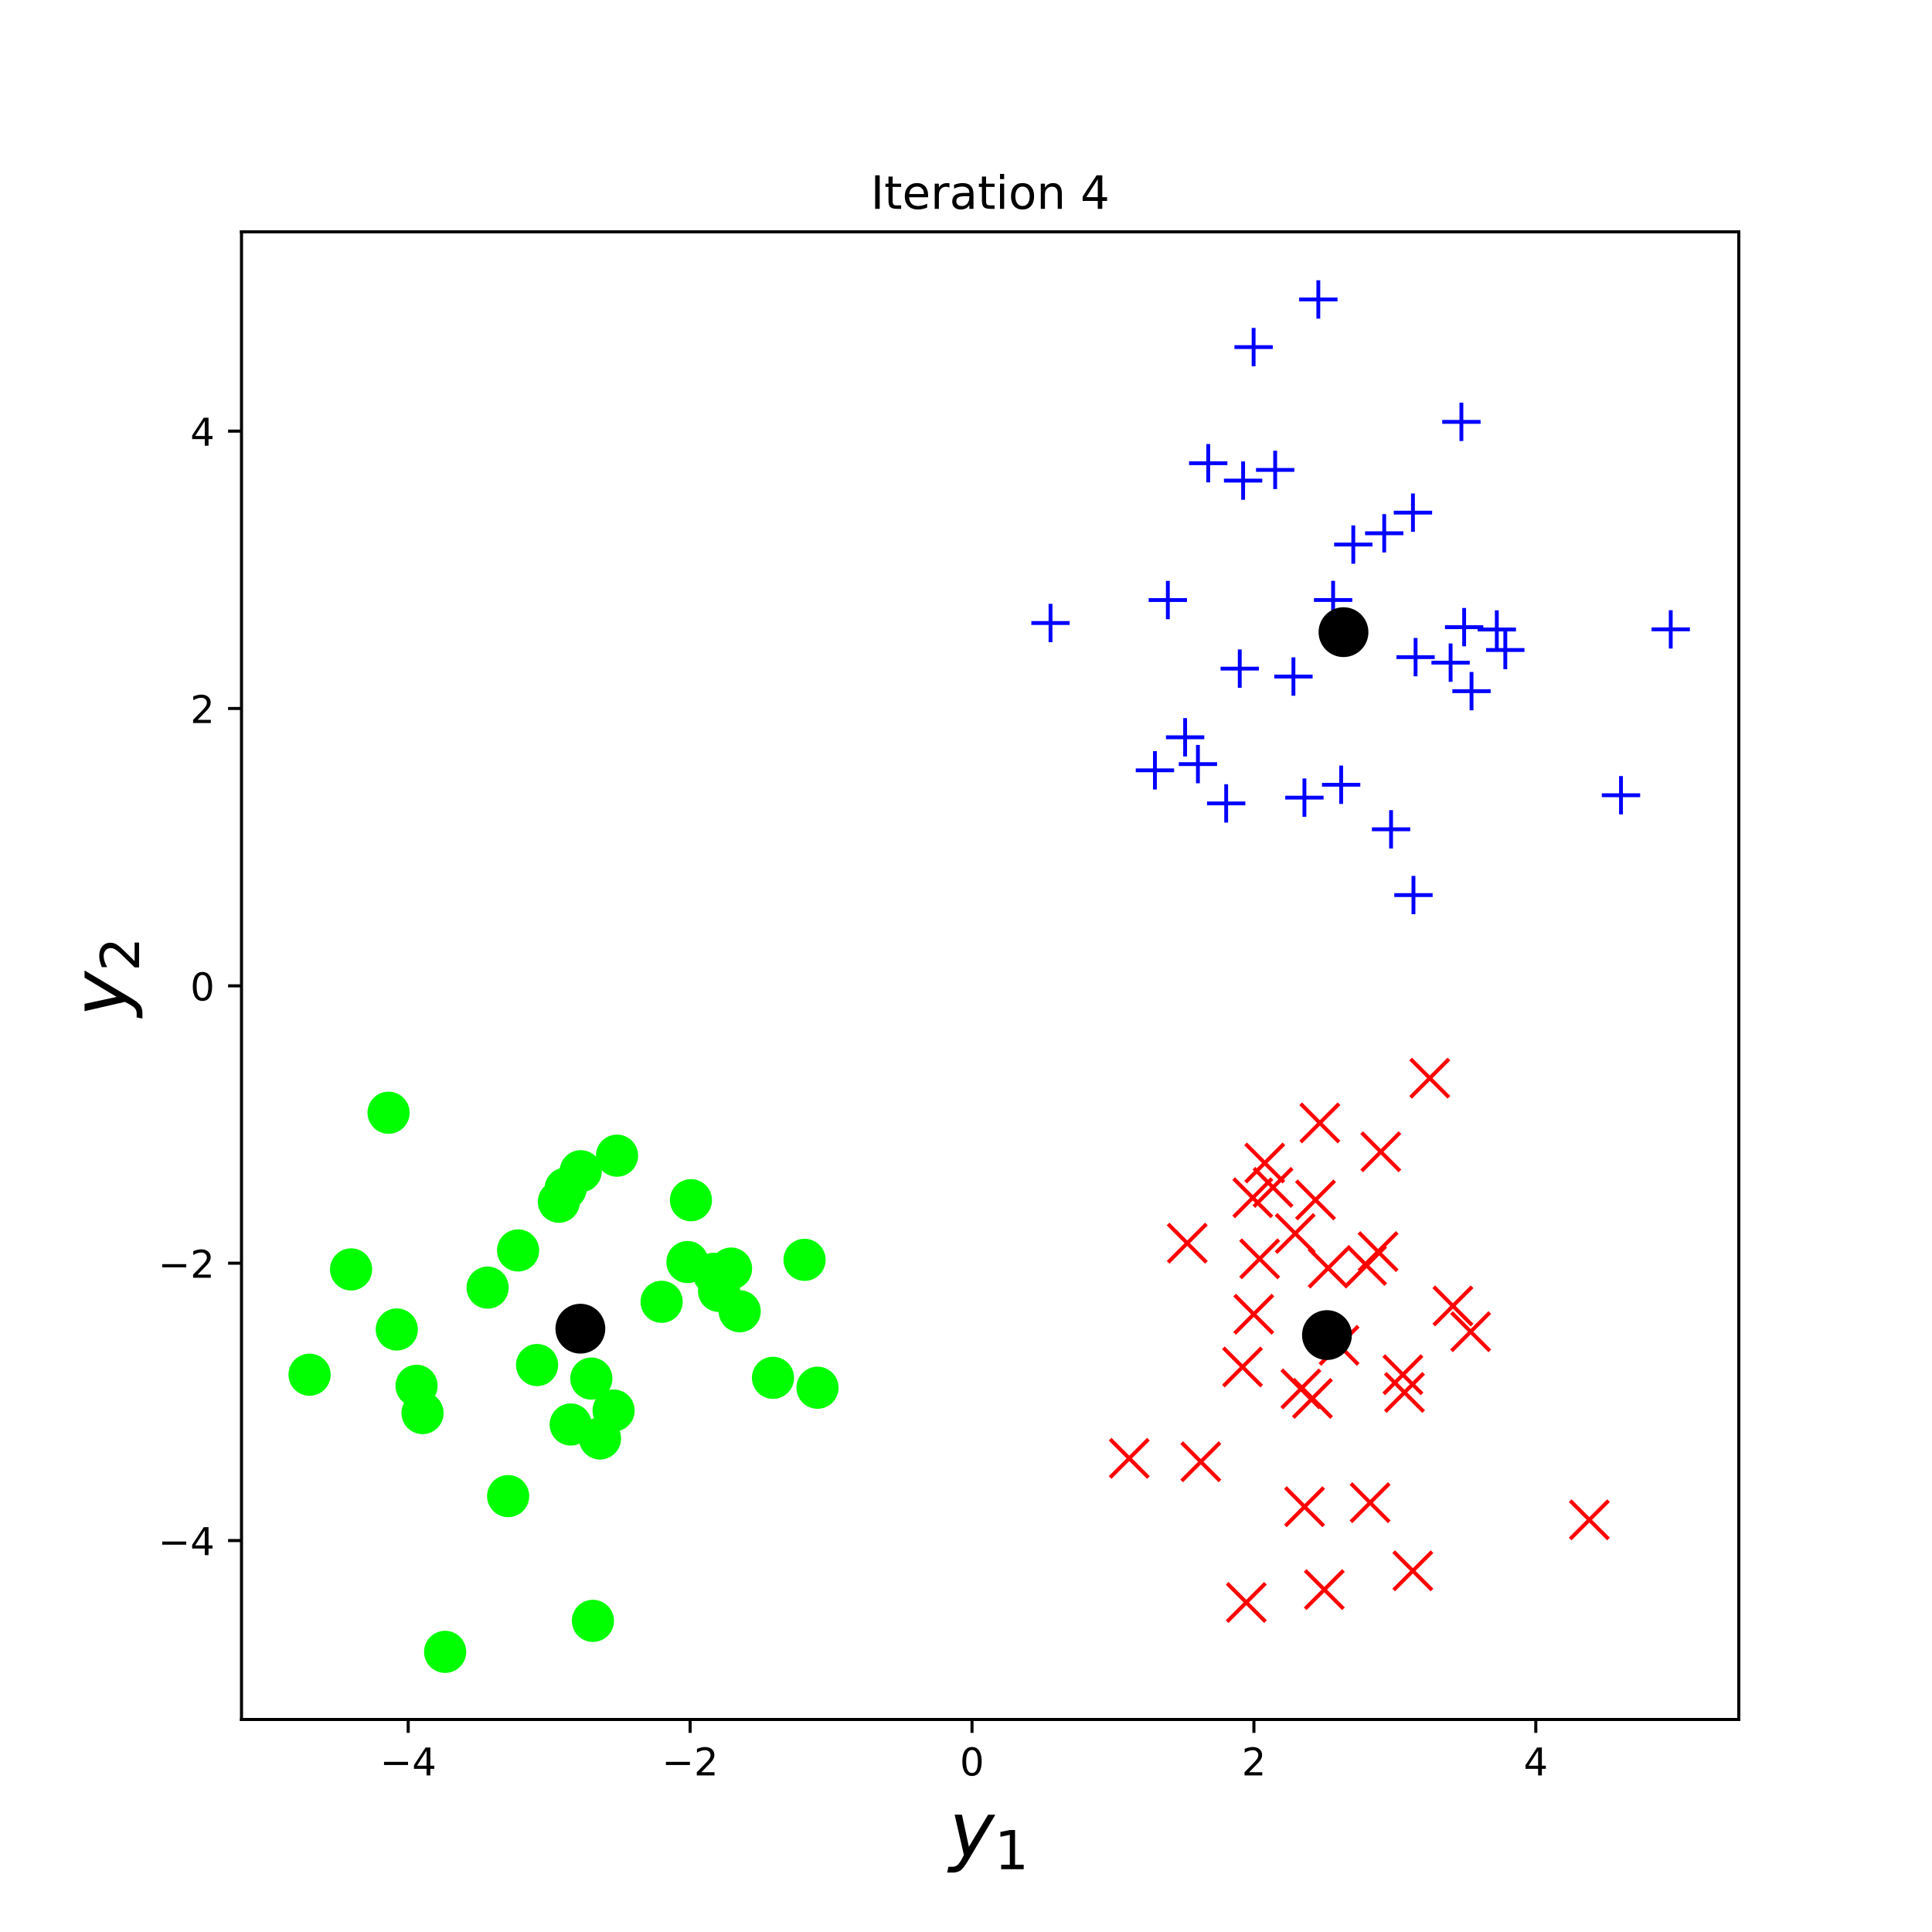
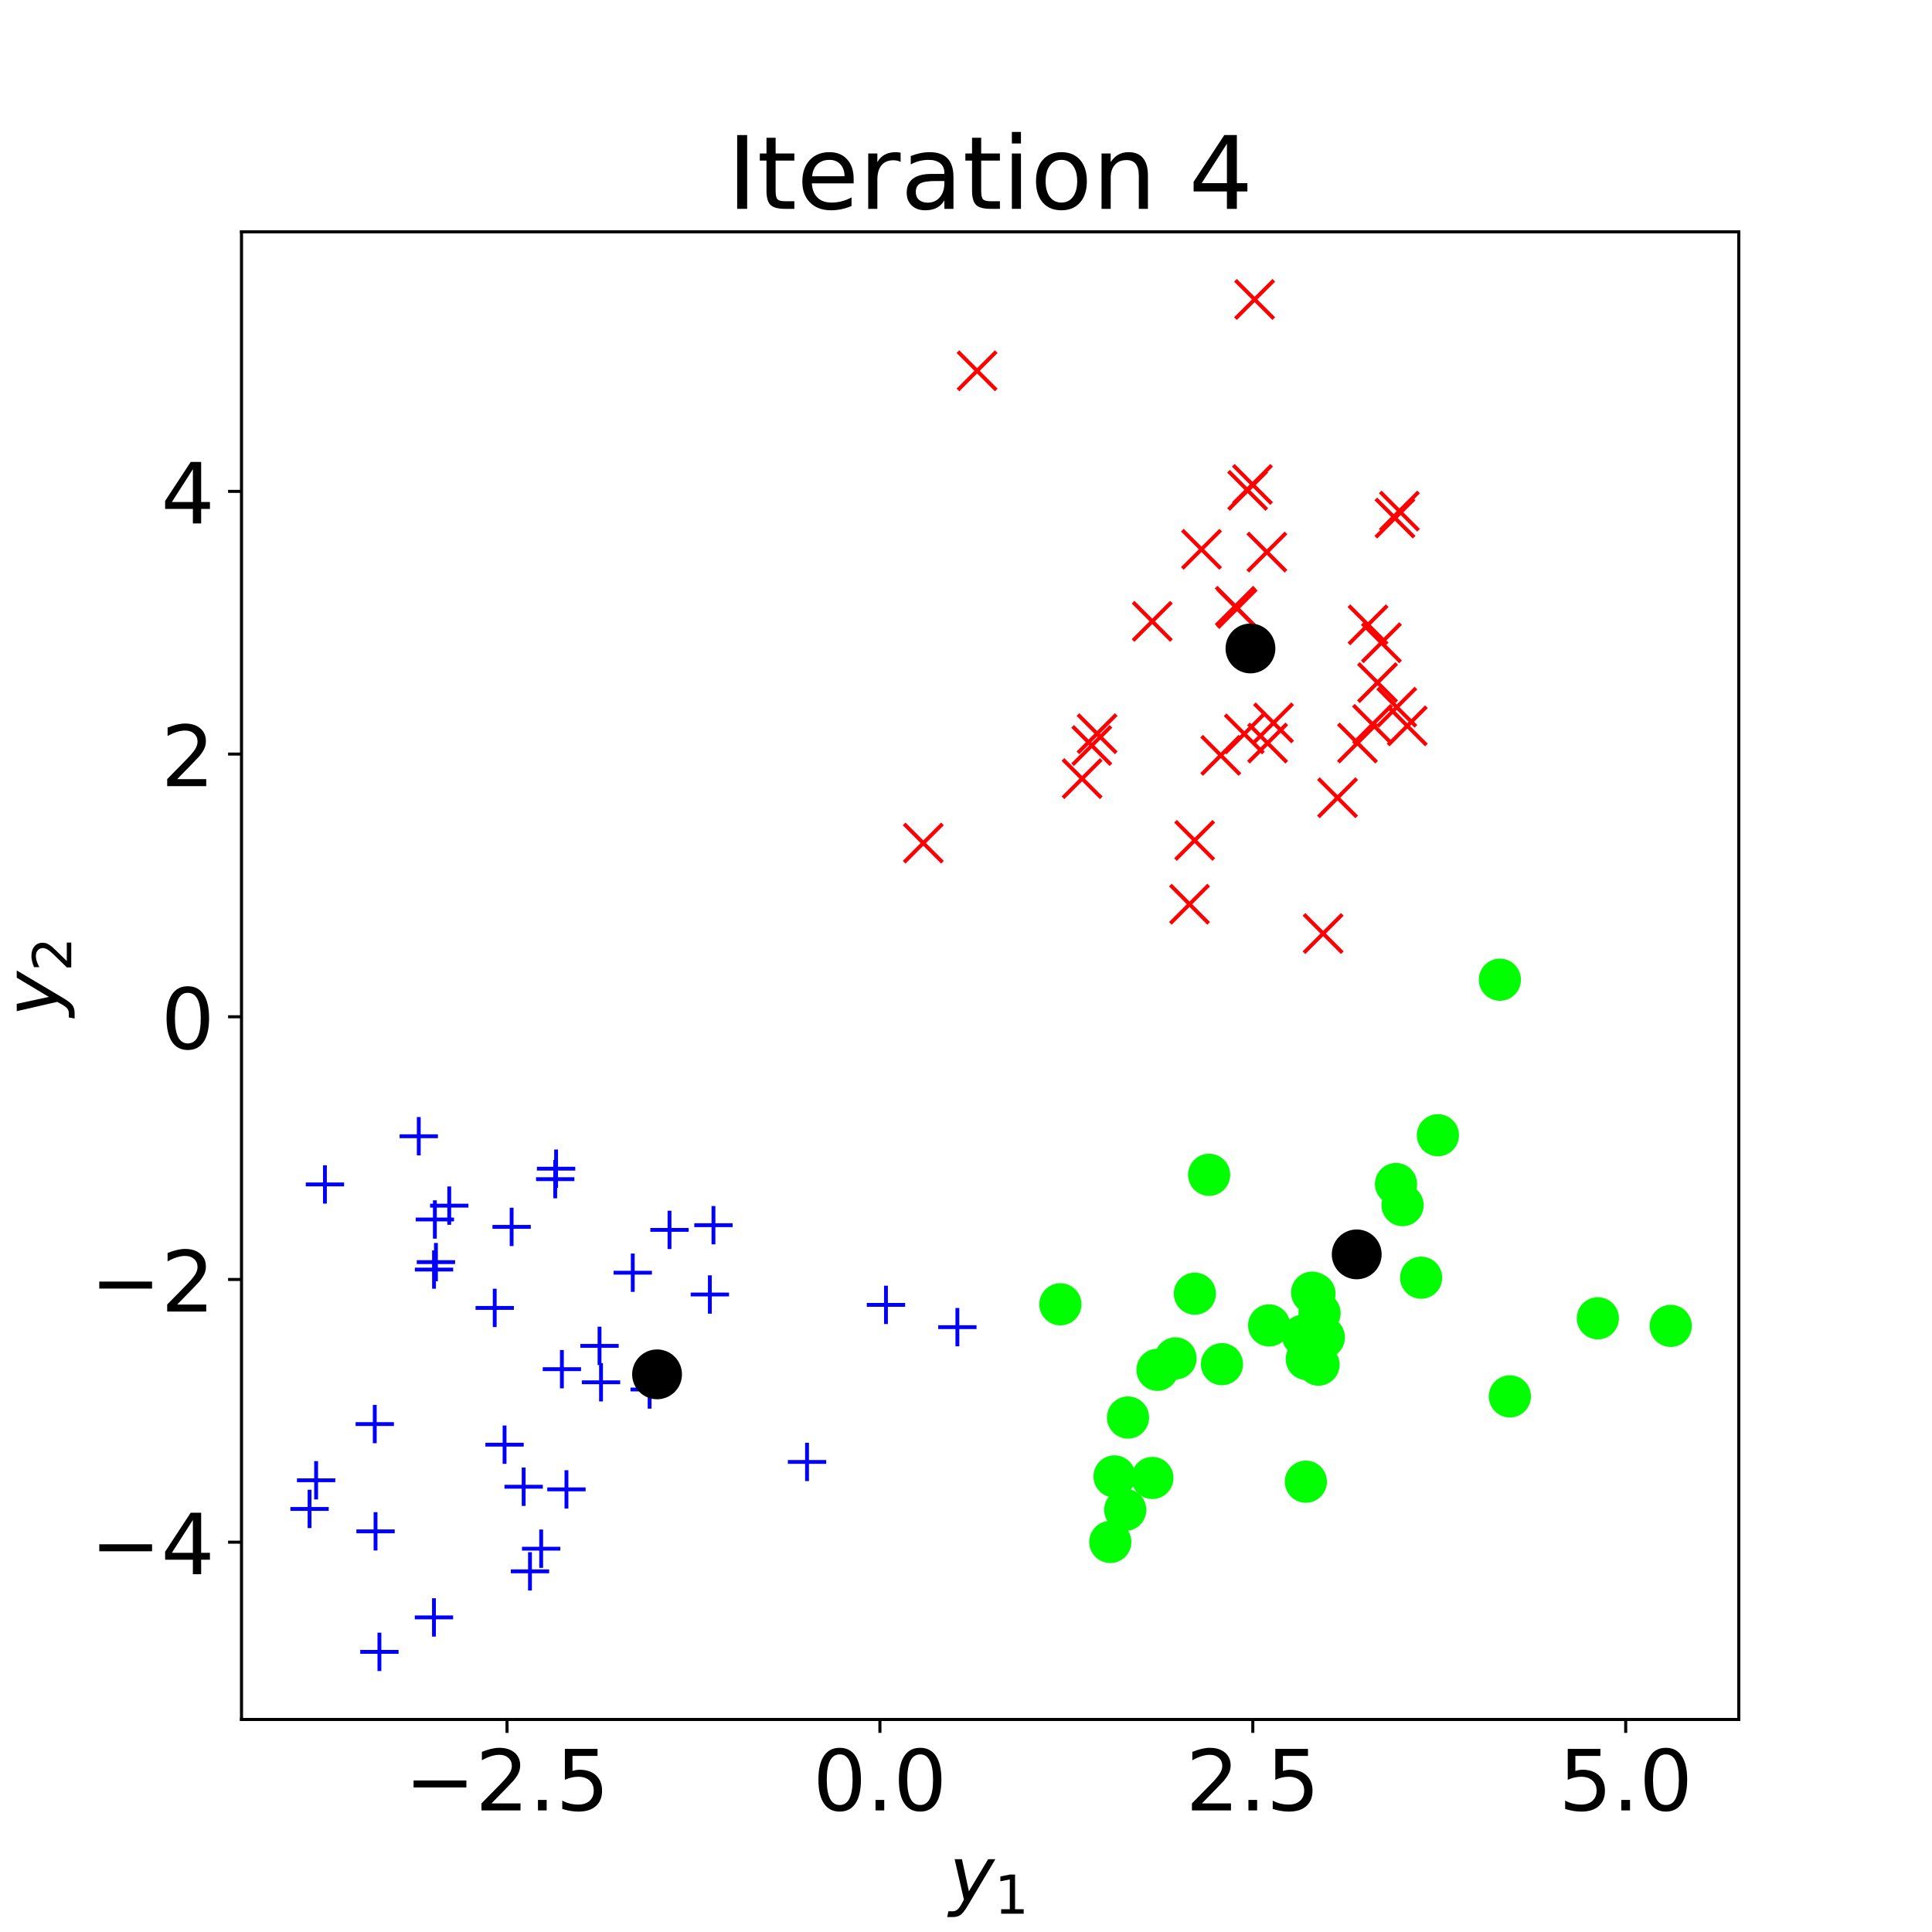
<svg xmlns="http://www.w3.org/2000/svg" xmlns:xlink="http://www.w3.org/1999/xlink" width="504pt" height="504pt" viewBox="0 0 504 504" version="1.1">
  <defs>
    <style type="text/css">*{stroke-linejoin: round; stroke-linecap: butt}</style>
  </defs>
  <g id="figure_1">
    <g id="patch_1">
      <path d="M 0 504  L 504 504  L 504 0  L 0 0  L 0 504  z " style="fill: none" />
    </g>
    <g id="axes_1">
      <g id="patch_2">
        <path d="M 63 448.56  L 453.6 448.56  L 453.6 60.48  L 63 60.48  L 63 448.56  z " style="fill: none" />
      </g>
      <g id="matplotlib.axis_1">
        <g id="xtick_1">
          <g id="line2d_1">
            <defs>
-               <path id="m04fd9adc0d" d="M 0 0  L 0 3.5  " style="stroke: #000000; stroke-width: 0.8" />
+               <path id="m9f26ea71ec" d="M 0 0  L 0 3.5  " style="stroke: #000000; stroke-width: 0.8" />
            </defs>
            <g>
-               <use xlink:href="#m04fd9adc0d" x="106.492" y="448.56" style="stroke: #000000; stroke-width: 0.8" />
+               <use xlink:href="#m9f26ea71ec" x="132.27" y="448.56" style="stroke: #000000; stroke-width: 0.8" />
            </g>
          </g>
          <g id="text_1">
-             <g transform="translate(99.12061 463.1584) scale(0.1 -0.1)">
+             <g transform="translate(105.5589 472.2766) scale(0.22 -0.22)">
              <defs>
                <path id="DejaVuSans-2212" d="M 678 2272  L 4684 2272  L 4684 1741  L 678 1741  L 678 2272  z " transform="scale(0.015625)" />
-                 <path id="DejaVuSans-34" d="M 2419 4116  L 825 1625  L 2419 1625  L 2419 4116  z M 2253 4666  L 3047 4666  L 3047 1625  L 3713 1625  L 3713 1100  L 3047 1100  L 3047 0  L 2419 0  L 2419 1100  L 313 1100  L 313 1709  L 2253 4666  z " transform="scale(0.015625)" />
-               </defs>
-               <use xlink:href="#DejaVuSans-2212" />
-               <use xlink:href="#DejaVuSans-34" x="83.789" />
-             </g>
-           </g>
-         </g>
-         <g id="xtick_2">
-           <g id="line2d_2">
-             <g>
-               <use xlink:href="#m04fd9adc0d" x="180.03" y="448.56" style="stroke: #000000; stroke-width: 0.8" />
-             </g>
-           </g>
-           <g id="text_2">
-             <g transform="translate(172.6587 463.1584) scale(0.1 -0.1)">
-               <defs>
                <path id="DejaVuSans-32" d="M 1228 531  L 3431 531  L 3431 0  L 469 0  L 469 531  Q 828 903 1448 1529  Q 2069 2156 2228 2338  Q 2531 2678 2651 2914  Q 2772 3150 2772 3378  Q 2772 3750 2511 3984  Q 2250 4219 1831 4219  Q 1534 4219 1204 4116  Q 875 4013 500 3803  L 500 4441  Q 881 4594 1212 4672  Q 1544 4750 1819 4750  Q 2544 4750 2975 4387  Q 3406 4025 3406 3419  Q 3406 3131 3298 2873  Q 3191 2616 2906 2266  Q 2828 2175 2409 1742  Q 1991 1309 1228 531  z " transform="scale(0.015625)" />
+                 <path id="DejaVuSans-2e" d="M 684 794  L 1344 794  L 1344 0  L 684 0  L 684 794  z " transform="scale(0.015625)" />
+                 <path id="DejaVuSans-35" d="M 691 4666  L 3169 4666  L 3169 4134  L 1269 4134  L 1269 2991  Q 1406 3038 1543 3061  Q 1681 3084 1819 3084  Q 2600 3084 3056 2656  Q 3513 2228 3513 1497  Q 3513 744 3044 326  Q 2575 -91 1722 -91  Q 1428 -91 1123 -41  Q 819 9 494 109  L 494 744  Q 775 591 1075 516  Q 1375 441 1709 441  Q 2250 441 2565 725  Q 2881 1009 2881 1497  Q 2881 1984 2565 2268  Q 2250 2553 1709 2553  Q 1456 2553 1204 2497  Q 953 2441 691 2322  L 691 4666  z " transform="scale(0.015625)" />
              </defs>
              <use xlink:href="#DejaVuSans-2212" />
              <use xlink:href="#DejaVuSans-32" x="83.789" />
-             </g>
-           </g>
-         </g>
-         <g id="xtick_3">
-           <g id="line2d_3">
-             <g>
-               <use xlink:href="#m04fd9adc0d" x="253.568" y="448.56" style="stroke: #000000; stroke-width: 0.8" />
-             </g>
-           </g>
-           <g id="text_3">
-             <g transform="translate(250.3866 463.1584) scale(0.1 -0.1)">
+               <use xlink:href="#DejaVuSans-2e" x="147.412" />
+               <use xlink:href="#DejaVuSans-35" x="179.199" />
+             </g>
+           </g>
+         </g>
+         <g id="xtick_2">
+           <g id="line2d_2">
+             <g>
+               <use xlink:href="#m9f26ea71ec" x="229.545" y="448.56" style="stroke: #000000; stroke-width: 0.8" />
+             </g>
+           </g>
+           <g id="text_2">
+             <g transform="translate(212.052 472.2766) scale(0.22 -0.22)">
              <defs>
                <path id="DejaVuSans-30" d="M 2034 4250  Q 1547 4250 1301 3770  Q 1056 3291 1056 2328  Q 1056 1369 1301 889  Q 1547 409 2034 409  Q 2525 409 2770 889  Q 3016 1369 3016 2328  Q 3016 3291 2770 3770  Q 2525 4250 2034 4250  z M 2034 4750  Q 2819 4750 3233 4129  Q 3647 3509 3647 2328  Q 3647 1150 3233 529  Q 2819 -91 2034 -91  Q 1250 -91 836 529  Q 422 1150 422 2328  Q 422 3509 836 4129  Q 1250 4750 2034 4750  z " transform="scale(0.015625)" />
              </defs>
              <use xlink:href="#DejaVuSans-30" />
+               <use xlink:href="#DejaVuSans-2e" x="63.623" />
+               <use xlink:href="#DejaVuSans-30" x="95.41" />
+             </g>
+           </g>
+         </g>
+         <g id="xtick_3">
+           <g id="line2d_3">
+             <g>
+               <use xlink:href="#m9f26ea71ec" x="326.821" y="448.56" style="stroke: #000000; stroke-width: 0.8" />
+             </g>
+           </g>
+           <g id="text_3">
+             <g transform="translate(309.3275 472.2766) scale(0.22 -0.22)">
+               <use xlink:href="#DejaVuSans-32" />
+               <use xlink:href="#DejaVuSans-2e" x="63.623" />
+               <use xlink:href="#DejaVuSans-35" x="95.41" />
            </g>
          </g>
        </g>
        <g id="xtick_4">
          <g id="line2d_4">
            <g>
-               <use xlink:href="#m04fd9adc0d" x="327.106" y="448.56" style="stroke: #000000; stroke-width: 0.8" />
+               <use xlink:href="#m9f26ea71ec" x="424.096" y="448.56" style="stroke: #000000; stroke-width: 0.8" />
            </g>
          </g>
          <g id="text_4">
-             <g transform="translate(323.9247 463.1584) scale(0.1 -0.1)">
-               <use xlink:href="#DejaVuSans-32" />
-             </g>
-           </g>
-         </g>
-         <g id="xtick_5">
-           <g id="line2d_5">
-             <g>
-               <use xlink:href="#m04fd9adc0d" x="400.644" y="448.56" style="stroke: #000000; stroke-width: 0.8" />
-             </g>
-           </g>
-           <g id="text_5">
-             <g transform="translate(397.4627 463.1584) scale(0.1 -0.1)">
-               <use xlink:href="#DejaVuSans-34" />
-             </g>
-           </g>
-         </g>
-         <g id="text_6">
-           <g transform="translate(247.6 484.3944) scale(0.2 -0.2)">
+             <g transform="translate(406.603 472.2766) scale(0.22 -0.22)">
+               <use xlink:href="#DejaVuSans-35" />
+               <use xlink:href="#DejaVuSans-2e" x="63.623" />
+               <use xlink:href="#DejaVuSans-30" x="95.41" />
+             </g>
+           </g>
+         </g>
+         <g id="text_5">
+           <g transform="translate(247.6 496.0081) scale(0.2 -0.2)">
            <defs>
              <path id="DejaVuSans-Oblique-79" d="M 1588 -325  Q 1188 -997 936 -1164  Q 684 -1331 294 -1331  L -159 -1331  L -63 -850  L 269 -850  Q 509 -850 678 -719  Q 847 -588 1056 -206  L 1234 128  L 459 3500  L 1069 3500  L 1650 819  L 3256 3500  L 3859 3500  L 1588 -325  z " transform="scale(0.015625)" />
              <path id="DejaVuSans-31" d="M 794 531  L 1825 531  L 1825 4091  L 703 3866  L 703 4441  L 1819 4666  L 2450 4666  L 2450 531  L 3481 531  L 3481 0  L 794 0  L 794 531  z " transform="scale(0.015625)" />
            </defs>
            <use xlink:href="#DejaVuSans-Oblique-79" transform="translate(0 0.3125)" />
            <use xlink:href="#DejaVuSans-31" transform="translate(59.17969 -16.09375) scale(0.7)" />
          </g>
        </g>
      </g>
      <g id="matplotlib.axis_2">
        <g id="ytick_1">
-           <g id="line2d_6">
+           <g id="line2d_5">
            <defs>
-               <path id="m2113b53665" d="M 0 0  L -3.5 0  " style="stroke: #000000; stroke-width: 0.8" />
+               <path id="m7f54063a61" d="M 0 0  L -3.5 0  " style="stroke: #000000; stroke-width: 0.8" />
            </defs>
            <g>
-               <use xlink:href="#m2113b53665" x="63" y="401.885" style="stroke: #000000; stroke-width: 0.8" />
-             </g>
-           </g>
-           <g id="text_7">
-             <g transform="translate(41.25781 405.6845) scale(0.1 -0.1)">
+               <use xlink:href="#m7f54063a61" x="63" y="402.308" style="stroke: #000000; stroke-width: 0.8" />
+             </g>
+           </g>
+           <g id="text_6">
+             <g transform="translate(23.56719 410.6658) scale(0.22 -0.22)">
+               <defs>
+                 <path id="DejaVuSans-34" d="M 2419 4116  L 825 1625  L 2419 1625  L 2419 4116  z M 2253 4666  L 3047 4666  L 3047 1625  L 3713 1625  L 3713 1100  L 3047 1100  L 3047 0  L 2419 0  L 2419 1100  L 313 1100  L 313 1709  L 2253 4666  z " transform="scale(0.015625)" />
+               </defs>
              <use xlink:href="#DejaVuSans-2212" />
              <use xlink:href="#DejaVuSans-34" x="83.789" />
            </g>
          </g>
        </g>
        <g id="ytick_2">
-           <g id="line2d_7">
-             <g>
-               <use xlink:href="#m2113b53665" x="63" y="329.53" style="stroke: #000000; stroke-width: 0.8" />
-             </g>
-           </g>
-           <g id="text_8">
-             <g transform="translate(41.25781 333.3295) scale(0.1 -0.1)">
+           <g id="line2d_6">
+             <g>
+               <use xlink:href="#m7f54063a61" x="63" y="333.777" style="stroke: #000000; stroke-width: 0.8" />
+             </g>
+           </g>
+           <g id="text_7">
+             <g transform="translate(23.56719 342.1357) scale(0.22 -0.22)">
              <use xlink:href="#DejaVuSans-2212" />
              <use xlink:href="#DejaVuSans-32" x="83.789" />
            </g>
          </g>
        </g>
        <g id="ytick_3">
+           <g id="line2d_7">
+             <g>
+               <use xlink:href="#m7f54063a61" x="63" y="265.247" style="stroke: #000000; stroke-width: 0.8" />
+             </g>
+           </g>
+           <g id="text_8">
+             <g transform="translate(42.0025 273.6055) scale(0.22 -0.22)">
+               <use xlink:href="#DejaVuSans-30" />
+             </g>
+           </g>
+         </g>
+         <g id="ytick_4">
          <g id="line2d_8">
            <g>
-               <use xlink:href="#m2113b53665" x="63" y="257.175" style="stroke: #000000; stroke-width: 0.8" />
+               <use xlink:href="#m7f54063a61" x="63" y="196.717" style="stroke: #000000; stroke-width: 0.8" />
            </g>
          </g>
          <g id="text_9">
-             <g transform="translate(49.6375 260.9744) scale(0.1 -0.1)">
-               <use xlink:href="#DejaVuSans-30" />
-             </g>
-           </g>
-         </g>
-         <g id="ytick_4">
+             <g transform="translate(42.0025 205.0753) scale(0.22 -0.22)">
+               <use xlink:href="#DejaVuSans-32" />
+             </g>
+           </g>
+         </g>
+         <g id="ytick_5">
          <g id="line2d_9">
            <g>
-               <use xlink:href="#m2113b53665" x="63" y="184.82" style="stroke: #000000; stroke-width: 0.8" />
+               <use xlink:href="#m7f54063a61" x="63" y="128.187" style="stroke: #000000; stroke-width: 0.8" />
            </g>
          </g>
          <g id="text_10">
-             <g transform="translate(49.6375 188.6193) scale(0.1 -0.1)">
-               <use xlink:href="#DejaVuSans-32" />
-             </g>
-           </g>
-         </g>
-         <g id="ytick_5">
-           <g id="line2d_10">
-             <g>
-               <use xlink:href="#m2113b53665" x="63" y="112.465" style="stroke: #000000; stroke-width: 0.8" />
-             </g>
-           </g>
-           <g id="text_11">
-             <g transform="translate(49.6375 116.2642) scale(0.1 -0.1)">
+             <g transform="translate(42.0025 136.5451) scale(0.22 -0.22)">
              <use xlink:href="#DejaVuSans-34" />
            </g>
          </g>
        </g>
-         <g id="text_12">
-           <g transform="translate(33.05781 265.22) rotate(-90) scale(0.2 -0.2)">
+         <g id="text_11">
+           <g transform="translate(15.36719 265.22) rotate(-90) scale(0.2 -0.2)">
            <use xlink:href="#DejaVuSans-Oblique-79" transform="translate(0 0.3125)" />
            <use xlink:href="#DejaVuSans-32" transform="translate(59.17969 -16.09375) scale(0.7)" />
          </g>
        </g>
      </g>
+       <g id="line2d_10">
+         <defs>
+           <path id="m78715d1a5d" d="M -5 5  L 5 -5  M -5 -5  L 5 5  " style="stroke: #ff0000" />
+         </defs>
+         <g clip-path="url(#p1e6be74d0d)">
+           <use xlink:href="#m78715d1a5d" x="318.463" y="197.049" style="fill: #ff0000; stroke: #ff0000" />
+           <use xlink:href="#m78715d1a5d" x="356.879" y="162.999" style="fill: #ff0000; stroke: #ff0000" />
+           <use xlink:href="#m78715d1a5d" x="284.814" y="194.484" style="fill: #ff0000; stroke: #ff0000" />
+           <use xlink:href="#m78715d1a5d" x="286.198" y="191.396" style="fill: #ff0000; stroke: #ff0000" />
+           <use xlink:href="#m78715d1a5d" x="359.356" y="178.076" style="fill: #ff0000; stroke: #ff0000" />
+           <use xlink:href="#m78715d1a5d" x="240.861" y="219.935" style="fill: #ff0000; stroke: #ff0000" />
+           <use xlink:href="#m78715d1a5d" x="330.485" y="144.023" style="fill: #ff0000; stroke: #ff0000" />
+           <use xlink:href="#m78715d1a5d" x="322.719" y="158.737" style="fill: #ff0000; stroke: #ff0000" />
+           <use xlink:href="#m78715d1a5d" x="364.378" y="184.489" style="fill: #ff0000; stroke: #ff0000" />
+           <use xlink:href="#m78715d1a5d" x="358.052" y="188.967" style="fill: #ff0000; stroke: #ff0000" />
+           <use xlink:href="#m78715d1a5d" x="360.37" y="167.666" style="fill: #ff0000; stroke: #ff0000" />
+           <use xlink:href="#m78715d1a5d" x="322.243" y="158.167" style="fill: #ff0000; stroke: #ff0000" />
+           <use xlink:href="#m78715d1a5d" x="365.061" y="133.333" style="fill: #ff0000; stroke: #ff0000" />
+           <use xlink:href="#m78715d1a5d" x="330.679" y="193.844" style="fill: #ff0000; stroke: #ff0000" />
+           <use xlink:href="#m78715d1a5d" x="282.285" y="203.123" style="fill: #ff0000; stroke: #ff0000" />
+           <use xlink:href="#m78715d1a5d" x="311.647" y="219.236" style="fill: #ff0000; stroke: #ff0000" />
+           <use xlink:href="#m78715d1a5d" x="326.725" y="126.376" style="fill: #ff0000; stroke: #ff0000" />
+           <use xlink:href="#m78715d1a5d" x="313.434" y="143.299" style="fill: #ff0000; stroke: #ff0000" />
+           <use xlink:href="#m78715d1a5d" x="300.586" y="162.092" style="fill: #ff0000; stroke: #ff0000" />
+           <use xlink:href="#m78715d1a5d" x="324.589" y="191.451" style="fill: #ff0000; stroke: #ff0000" />
+           <use xlink:href="#m78715d1a5d" x="310.309" y="235.885" style="fill: #ff0000; stroke: #ff0000" />
+           <use xlink:href="#m78715d1a5d" x="348.923" y="208.111" style="fill: #ff0000; stroke: #ff0000" />
+           <use xlink:href="#m78715d1a5d" x="354.122" y="193.831" style="fill: #ff0000; stroke: #ff0000" />
+           <use xlink:href="#m78715d1a5d" x="327.291" y="78.12" style="fill: #ff0000; stroke: #ff0000" />
+           <use xlink:href="#m78715d1a5d" x="325.473" y="127.928" style="fill: #ff0000; stroke: #ff0000" />
+           <use xlink:href="#m78715d1a5d" x="332.223" y="188.58" style="fill: #ff0000; stroke: #ff0000" />
+           <use xlink:href="#m78715d1a5d" x="367.116" y="189.36" style="fill: #ff0000; stroke: #ff0000" />
+           <use xlink:href="#m78715d1a5d" x="254.895" y="96.731" style="fill: #ff0000; stroke: #ff0000" />
+           <use xlink:href="#m78715d1a5d" x="345.171" y="243.53" style="fill: #ff0000; stroke: #ff0000" />
+           <use xlink:href="#m78715d1a5d" x="363.904" y="135.144" style="fill: #ff0000; stroke: #ff0000" />
+         </g>
+       </g>
      <g id="line2d_11">
        <defs>
-           <path id="m47be427114" d="M -5 5  L 5 -5  M -5 -5  L 5 5  " style="stroke: #ff0000" />
+           <path id="m4d82036aea" d="M 0 5  C 1.326 5 2.598 4.473 3.536 3.536  C 4.473 2.598 5 1.326 5 0  C 5 -1.326 4.473 -2.598 3.536 -3.536  C 2.598 -4.473 1.326 -5 0 -5  C -1.326 -5 -2.598 -4.473 -3.536 -3.536  C -4.473 -2.598 -5 -1.326 -5 0  C -5 1.326 -4.473 2.598 -3.536 3.536  C -2.598 4.473 -1.326 5 0 5  z " style="stroke: #00ff00" />
        </defs>
-         <g clip-path="url(#p6b48e7e684)">
-           <use xlink:href="#m47be427114" x="343.177" y="313.03" style="fill: #ff0000; stroke: #ff0000" />
-           <use xlink:href="#m47be427114" x="329.929" y="303.399" style="fill: #ff0000; stroke: #ff0000" />
-           <use xlink:href="#m47be427114" x="359.493" y="326.508" style="fill: #ff0000; stroke: #ff0000" />
-           <use xlink:href="#m47be427114" x="326.811" y="312.461" style="fill: #ff0000; stroke: #ff0000" />
-           <use xlink:href="#m47be427114" x="327.068" y="342.84" style="fill: #ff0000; stroke: #ff0000" />
-           <use xlink:href="#m47be427114" x="349.322" y="350.949" style="fill: #ff0000; stroke: #ff0000" />
-           <use xlink:href="#m47be427114" x="328.606" y="328.388" style="fill: #ff0000; stroke: #ff0000" />
-           <use xlink:href="#m47be427114" x="372.982" y="281.261" style="fill: #ff0000; stroke: #ff0000" />
-           <use xlink:href="#m47be427114" x="342.373" y="364.794" style="fill: #ff0000; stroke: #ff0000" />
-           <use xlink:href="#m47be427114" x="357.422" y="392.001" style="fill: #ff0000; stroke: #ff0000" />
-           <use xlink:href="#m47be427114" x="294.593" y="380.44" style="fill: #ff0000; stroke: #ff0000" />
-           <use xlink:href="#m47be427114" x="337.881" y="321.783" style="fill: #ff0000; stroke: #ff0000" />
-           <use xlink:href="#m47be427114" x="366.382" y="363.246" style="fill: #ff0000; stroke: #ff0000" />
-           <use xlink:href="#m47be427114" x="313.257" y="381.326" style="fill: #ff0000; stroke: #ff0000" />
-           <use xlink:href="#m47be427114" x="339.362" y="362.32" style="fill: #ff0000; stroke: #ff0000" />
-           <use xlink:href="#m47be427114" x="325.119" y="418.034" style="fill: #ff0000; stroke: #ff0000" />
-           <use xlink:href="#m47be427114" x="345.472" y="414.684" style="fill: #ff0000; stroke: #ff0000" />
-           <use xlink:href="#m47be427114" x="309.716" y="324.311" style="fill: #ff0000; stroke: #ff0000" />
-           <use xlink:href="#m47be427114" x="332.092" y="309.755" style="fill: #ff0000; stroke: #ff0000" />
-           <use xlink:href="#m47be427114" x="344.304" y="292.938" style="fill: #ff0000; stroke: #ff0000" />
-           <use xlink:href="#m47be427114" x="346.483" y="330.8" style="fill: #ff0000; stroke: #ff0000" />
-           <use xlink:href="#m47be427114" x="324.14" y="356.599" style="fill: #ff0000; stroke: #ff0000" />
-           <use xlink:href="#m47be427114" x="368.564" y="409.783" style="fill: #ff0000; stroke: #ff0000" />
-           <use xlink:href="#m47be427114" x="383.646" y="347.402" style="fill: #ff0000; stroke: #ff0000" />
-           <use xlink:href="#m47be427114" x="414.615" y="396.48" style="fill: #ff0000; stroke: #ff0000" />
-           <use xlink:href="#m47be427114" x="356.493" y="330.116" style="fill: #ff0000; stroke: #ff0000" />
-           <use xlink:href="#m47be427114" x="340.318" y="393.059" style="fill: #ff0000; stroke: #ff0000" />
-           <use xlink:href="#m47be427114" x="365.976" y="358.621" style="fill: #ff0000; stroke: #ff0000" />
-           <use xlink:href="#m47be427114" x="360.205" y="300.464" style="fill: #ff0000; stroke: #ff0000" />
-           <use xlink:href="#m47be427114" x="379.021" y="340.682" style="fill: #ff0000; stroke: #ff0000" />
+         <g clip-path="url(#p1e6be74d0d)">
+           <use xlink:href="#m4d82036aea" x="306.659" y="354.361" style="fill: #00ff00; stroke: #00ff00" />
+           <use xlink:href="#m4d82036aea" x="391.27" y="255.572" style="fill: #00ff00; stroke: #00ff00" />
+           <use xlink:href="#m4d82036aea" x="293.536" y="393.883" style="fill: #00ff00; stroke: #00ff00" />
+           <use xlink:href="#m4d82036aea" x="290.742" y="385.154" style="fill: #00ff00; stroke: #00ff00" />
+           <use xlink:href="#m4d82036aea" x="300.623" y="385.553" style="fill: #00ff00; stroke: #00ff00" />
+           <use xlink:href="#m4d82036aea" x="276.621" y="340.253" style="fill: #00ff00; stroke: #00ff00" />
+           <use xlink:href="#m4d82036aea" x="318.768" y="355.867" style="fill: #00ff00; stroke: #00ff00" />
+           <use xlink:href="#m4d82036aea" x="345.355" y="348.877" style="fill: #00ff00; stroke: #00ff00" />
+           <use xlink:href="#m4d82036aea" x="370.727" y="333.317" style="fill: #00ff00; stroke: #00ff00" />
+           <use xlink:href="#m4d82036aea" x="375.102" y="296.145" style="fill: #00ff00; stroke: #00ff00" />
+           <use xlink:href="#m4d82036aea" x="435.845" y="345.886" style="fill: #00ff00; stroke: #00ff00" />
+           <use xlink:href="#m4d82036aea" x="315.422" y="306.473" style="fill: #00ff00; stroke: #00ff00" />
+           <use xlink:href="#m4d82036aea" x="344.233" y="342.567" style="fill: #00ff00; stroke: #00ff00" />
+           <use xlink:href="#m4d82036aea" x="331.077" y="345.763" style="fill: #00ff00; stroke: #00ff00" />
+           <use xlink:href="#m4d82036aea" x="339.901" y="348.462" style="fill: #00ff00; stroke: #00ff00" />
+           <use xlink:href="#m4d82036aea" x="364.173" y="308.875" style="fill: #00ff00; stroke: #00ff00" />
+           <use xlink:href="#m4d82036aea" x="393.88" y="364.271" style="fill: #00ff00; stroke: #00ff00" />
+           <use xlink:href="#m4d82036aea" x="365.888" y="314.385" style="fill: #00ff00; stroke: #00ff00" />
+           <use xlink:href="#m4d82036aea" x="311.7" y="337.483" style="fill: #00ff00; stroke: #00ff00" />
+           <use xlink:href="#m4d82036aea" x="342.293" y="337.216" style="fill: #00ff00; stroke: #00ff00" />
+           <use xlink:href="#m4d82036aea" x="289.64" y="402.251" style="fill: #00ff00; stroke: #00ff00" />
+           <use xlink:href="#m4d82036aea" x="340.893" y="354.541" style="fill: #00ff00; stroke: #00ff00" />
+           <use xlink:href="#m4d82036aea" x="301.957" y="357.344" style="fill: #00ff00; stroke: #00ff00" />
+           <use xlink:href="#m4d82036aea" x="342.908" y="337.512" style="fill: #00ff00; stroke: #00ff00" />
+           <use xlink:href="#m4d82036aea" x="340.661" y="386.525" style="fill: #00ff00; stroke: #00ff00" />
+           <use xlink:href="#m4d82036aea" x="343.959" y="355.994" style="fill: #00ff00; stroke: #00ff00" />
+           <use xlink:href="#m4d82036aea" x="294.262" y="369.79" style="fill: #00ff00; stroke: #00ff00" />
+           <use xlink:href="#m4d82036aea" x="416.831" y="343.904" style="fill: #00ff00; stroke: #00ff00" />
        </g>
      </g>
      <g id="line2d_12">
        <defs>
-           <path id="m75936af58e" d="M 0 5  C 1.326 5 2.598 4.473 3.536 3.536  C 4.473 2.598 5 1.326 5 0  C 5 -1.326 4.473 -2.598 3.536 -3.536  C 2.598 -4.473 1.326 -5 0 -5  C -1.326 -5 -2.598 -4.473 -3.536 -3.536  C -4.473 -2.598 -5 -1.326 -5 0  C -5 1.326 -4.473 2.598 -3.536 3.536  C -2.598 4.473 -1.326 5 0 5  z " style="stroke: #00ff00" />
+           <path id="me6ebef0b1b" d="M -5 0  L 5 0  M 0 5  L 0 -5  " style="stroke: #0000ff" />
        </defs>
-         <g clip-path="url(#p6b48e7e684)">
-           <use xlink:href="#m75936af58e" x="154.262" y="359.632" style="fill: #00ff00; stroke: #00ff00" />
-           <use xlink:href="#m75936af58e" x="91.585" y="331.153" style="fill: #00ff00; stroke: #00ff00" />
-           <use xlink:href="#m75936af58e" x="172.596" y="339.605" style="fill: #00ff00; stroke: #00ff00" />
-           <use xlink:href="#m75936af58e" x="156.524" y="375.246" style="fill: #00ff00; stroke: #00ff00" />
-           <use xlink:href="#m75936af58e" x="132.558" y="390.291" style="fill: #00ff00; stroke: #00ff00" />
-           <use xlink:href="#m75936af58e" x="186.228" y="332.3" style="fill: #00ff00; stroke: #00ff00" />
-           <use xlink:href="#m75936af58e" x="135.153" y="326.203" style="fill: #00ff00; stroke: #00ff00" />
-           <use xlink:href="#m75936af58e" x="116.121" y="430.92" style="fill: #00ff00; stroke: #00ff00" />
-           <use xlink:href="#m75936af58e" x="140.105" y="356.097" style="fill: #00ff00; stroke: #00ff00" />
-           <use xlink:href="#m75936af58e" x="127.206" y="335.903" style="fill: #00ff00; stroke: #00ff00" />
-           <use xlink:href="#m75936af58e" x="187.585" y="336.776" style="fill: #00ff00; stroke: #00ff00" />
-           <use xlink:href="#m75936af58e" x="190.708" y="330.936" style="fill: #00ff00; stroke: #00ff00" />
-           <use xlink:href="#m75936af58e" x="108.662" y="361.513" style="fill: #00ff00; stroke: #00ff00" />
-           <use xlink:href="#m75936af58e" x="154.675" y="422.833" style="fill: #00ff00; stroke: #00ff00" />
-           <use xlink:href="#m75936af58e" x="103.505" y="346.824" style="fill: #00ff00; stroke: #00ff00" />
-           <use xlink:href="#m75936af58e" x="147.558" y="310.069" style="fill: #00ff00; stroke: #00ff00" />
-           <use xlink:href="#m75936af58e" x="160.965" y="301.48" style="fill: #00ff00; stroke: #00ff00" />
-           <use xlink:href="#m75936af58e" x="201.651" y="359.432" style="fill: #00ff00; stroke: #00ff00" />
-           <use xlink:href="#m75936af58e" x="213.26" y="362.015" style="fill: #00ff00; stroke: #00ff00" />
-           <use xlink:href="#m75936af58e" x="209.882" y="328.657" style="fill: #00ff00; stroke: #00ff00" />
-           <use xlink:href="#m75936af58e" x="179.343" y="329.232" style="fill: #00ff00; stroke: #00ff00" />
-           <use xlink:href="#m75936af58e" x="192.962" y="342.072" style="fill: #00ff00; stroke: #00ff00" />
-           <use xlink:href="#m75936af58e" x="160.067" y="367.972" style="fill: #00ff00; stroke: #00ff00" />
-           <use xlink:href="#m75936af58e" x="101.364" y="290.277" style="fill: #00ff00; stroke: #00ff00" />
-           <use xlink:href="#m75936af58e" x="148.883" y="371.611" style="fill: #00ff00; stroke: #00ff00" />
-           <use xlink:href="#m75936af58e" x="180.244" y="313.095" style="fill: #00ff00; stroke: #00ff00" />
-           <use xlink:href="#m75936af58e" x="110.226" y="368.623" style="fill: #00ff00; stroke: #00ff00" />
-           <use xlink:href="#m75936af58e" x="145.796" y="313.492" style="fill: #00ff00; stroke: #00ff00" />
-           <use xlink:href="#m75936af58e" x="151.489" y="305.539" style="fill: #00ff00; stroke: #00ff00" />
-           <use xlink:href="#m75936af58e" x="80.755" y="358.617" style="fill: #00ff00; stroke: #00ff00" />
+         <g clip-path="url(#p1e6be74d0d)">
+           <use xlink:href="#me6ebef0b1b" x="141.175" y="404.009" style="fill: #0000ff; stroke: #0000ff" />
+           <use xlink:href="#me6ebef0b1b" x="185.18" y="337.697" style="fill: #0000ff; stroke: #0000ff" />
+           <use xlink:href="#me6ebef0b1b" x="82.467" y="386.156" style="fill: #0000ff; stroke: #0000ff" />
+           <use xlink:href="#me6ebef0b1b" x="113.224" y="331.185" style="fill: #0000ff; stroke: #0000ff" />
+           <use xlink:href="#me6ebef0b1b" x="174.656" y="320.843" style="fill: #0000ff; stroke: #0000ff" />
+           <use xlink:href="#me6ebef0b1b" x="113.443" y="318.122" style="fill: #0000ff; stroke: #0000ff" />
+           <use xlink:href="#me6ebef0b1b" x="145.065" y="304.87" style="fill: #0000ff; stroke: #0000ff" />
+           <use xlink:href="#me6ebef0b1b" x="165.065" y="332.01" style="fill: #0000ff; stroke: #0000ff" />
+           <use xlink:href="#me6ebef0b1b" x="131.624" y="376.873" style="fill: #0000ff; stroke: #0000ff" />
+           <use xlink:href="#me6ebef0b1b" x="133.468" y="320.054" style="fill: #0000ff; stroke: #0000ff" />
+           <use xlink:href="#me6ebef0b1b" x="156.788" y="360.593" style="fill: #0000ff; stroke: #0000ff" />
+           <use xlink:href="#me6ebef0b1b" x="80.755" y="393.636" style="fill: #0000ff; stroke: #0000ff" />
+           <use xlink:href="#me6ebef0b1b" x="136.605" y="387.845" style="fill: #0000ff; stroke: #0000ff" />
+           <use xlink:href="#me6ebef0b1b" x="129.058" y="341.194" style="fill: #0000ff; stroke: #0000ff" />
+           <use xlink:href="#me6ebef0b1b" x="156.4" y="351.098" style="fill: #0000ff; stroke: #0000ff" />
+           <use xlink:href="#me6ebef0b1b" x="144.836" y="307.607" style="fill: #0000ff; stroke: #0000ff" />
+           <use xlink:href="#me6ebef0b1b" x="138.257" y="409.915" style="fill: #0000ff; stroke: #0000ff" />
+           <use xlink:href="#me6ebef0b1b" x="113.722" y="329.248" style="fill: #0000ff; stroke: #0000ff" />
+           <use xlink:href="#me6ebef0b1b" x="169.467" y="362.473" style="fill: #0000ff; stroke: #0000ff" />
+           <use xlink:href="#me6ebef0b1b" x="109.244" y="296.411" style="fill: #0000ff; stroke: #0000ff" />
+           <use xlink:href="#me6ebef0b1b" x="117.195" y="314.515" style="fill: #0000ff; stroke: #0000ff" />
+           <use xlink:href="#me6ebef0b1b" x="97.968" y="399.483" style="fill: #0000ff; stroke: #0000ff" />
+           <use xlink:href="#me6ebef0b1b" x="147.769" y="388.531" style="fill: #0000ff; stroke: #0000ff" />
+           <use xlink:href="#me6ebef0b1b" x="84.766" y="308.981" style="fill: #0000ff; stroke: #0000ff" />
+           <use xlink:href="#me6ebef0b1b" x="186.12" y="319.612" style="fill: #0000ff; stroke: #0000ff" />
+           <use xlink:href="#me6ebef0b1b" x="113.206" y="421.93" style="fill: #0000ff; stroke: #0000ff" />
+           <use xlink:href="#me6ebef0b1b" x="146.58" y="357.177" style="fill: #0000ff; stroke: #0000ff" />
+           <use xlink:href="#me6ebef0b1b" x="98.978" y="430.92" style="fill: #0000ff; stroke: #0000ff" />
+           <use xlink:href="#me6ebef0b1b" x="210.529" y="381.37" style="fill: #0000ff; stroke: #0000ff" />
+           <use xlink:href="#me6ebef0b1b" x="97.764" y="371.492" style="fill: #0000ff; stroke: #0000ff" />
+           <use xlink:href="#me6ebef0b1b" x="249.75" y="346.211" style="fill: #0000ff; stroke: #0000ff" />
+           <use xlink:href="#me6ebef0b1b" x="231.122" y="340.399" style="fill: #0000ff; stroke: #0000ff" />
        </g>
      </g>
      <g id="line2d_13">
        <defs>
-           <path id="me5aa4f0a86" d="M -5 0  L 5 0  M 0 5  L 0 -5  " style="stroke: #0000ff" />
+           <path id="mc8cbc30bea" d="M 0 6  C 1.591 6 3.117 5.368 4.243 4.243  C 5.368 3.117 6 1.591 6 0  C 6 -1.591 5.368 -3.117 4.243 -4.243  C 3.117 -5.368 1.591 -6 0 -6  C -1.591 -6 -3.117 -5.368 -4.243 -4.243  C -5.368 -3.117 -6 -1.591 -6 0  C -6 1.591 -5.368 3.117 -4.243 4.243  C -3.117 5.368 -1.591 6 0 6  z " style="stroke: #000000" />
        </defs>
-         <g clip-path="url(#p6b48e7e684)">
-           <use xlink:href="#me5aa4f0a86" x="301.286" y="200.956" style="fill: #0000ff; stroke: #0000ff" />
-           <use xlink:href="#me5aa4f0a86" x="315.19" y="120.836" style="fill: #0000ff; stroke: #0000ff" />
-           <use xlink:href="#me5aa4f0a86" x="392.686" y="169.568" style="fill: #0000ff; stroke: #0000ff" />
-           <use xlink:href="#me5aa4f0a86" x="435.845" y="164.178" style="fill: #0000ff; stroke: #0000ff" />
-           <use xlink:href="#me5aa4f0a86" x="337.416" y="176.487" style="fill: #0000ff; stroke: #0000ff" />
-           <use xlink:href="#me5aa4f0a86" x="312.502" y="199.329" style="fill: #0000ff; stroke: #0000ff" />
-           <use xlink:href="#me5aa4f0a86" x="422.868" y="207.451" style="fill: #0000ff; stroke: #0000ff" />
-           <use xlink:href="#me5aa4f0a86" x="319.872" y="209.584" style="fill: #0000ff; stroke: #0000ff" />
-           <use xlink:href="#me5aa4f0a86" x="383.874" y="180.303" style="fill: #0000ff; stroke: #0000ff" />
-           <use xlink:href="#me5aa4f0a86" x="332.654" y="122.585" style="fill: #0000ff; stroke: #0000ff" />
-           <use xlink:href="#me5aa4f0a86" x="323.413" y="174.426" style="fill: #0000ff; stroke: #0000ff" />
-           <use xlink:href="#me5aa4f0a86" x="327.028" y="90.543" style="fill: #0000ff; stroke: #0000ff" />
-           <use xlink:href="#me5aa4f0a86" x="353.032" y="142.055" style="fill: #0000ff; stroke: #0000ff" />
-           <use xlink:href="#me5aa4f0a86" x="340.282" y="208.075" style="fill: #0000ff; stroke: #0000ff" />
-           <use xlink:href="#me5aa4f0a86" x="390.471" y="164.215" style="fill: #0000ff; stroke: #0000ff" />
-           <use xlink:href="#me5aa4f0a86" x="274.049" y="162.523" style="fill: #0000ff; stroke: #0000ff" />
-           <use xlink:href="#me5aa4f0a86" x="324.29" y="125.373" style="fill: #0000ff; stroke: #0000ff" />
-           <use xlink:href="#me5aa4f0a86" x="381.95" y="163.61" style="fill: #0000ff; stroke: #0000ff" />
-           <use xlink:href="#me5aa4f0a86" x="368.727" y="233.499" style="fill: #0000ff; stroke: #0000ff" />
-           <use xlink:href="#me5aa4f0a86" x="347.769" y="156.519" style="fill: #0000ff; stroke: #0000ff" />
-           <use xlink:href="#me5aa4f0a86" x="309.163" y="192.336" style="fill: #0000ff; stroke: #0000ff" />
-           <use xlink:href="#me5aa4f0a86" x="304.653" y="156.539" style="fill: #0000ff; stroke: #0000ff" />
-           <use xlink:href="#me5aa4f0a86" x="368.595" y="133.725" style="fill: #0000ff; stroke: #0000ff" />
-           <use xlink:href="#me5aa4f0a86" x="369.282" y="171.428" style="fill: #0000ff; stroke: #0000ff" />
-           <use xlink:href="#me5aa4f0a86" x="362.883" y="216.34" style="fill: #0000ff; stroke: #0000ff" />
-           <use xlink:href="#me5aa4f0a86" x="378.418" y="172.863" style="fill: #0000ff; stroke: #0000ff" />
-           <use xlink:href="#me5aa4f0a86" x="361.1" y="139.113" style="fill: #0000ff; stroke: #0000ff" />
-           <use xlink:href="#me5aa4f0a86" x="343.91" y="78.12" style="fill: #0000ff; stroke: #0000ff" />
-           <use xlink:href="#me5aa4f0a86" x="349.864" y="204.72" style="fill: #0000ff; stroke: #0000ff" />
-           <use xlink:href="#me5aa4f0a86" x="381.233" y="110.053" style="fill: #0000ff; stroke: #0000ff" />
-         </g>
-       </g>
-       <g id="line2d_14">
-         <defs>
-           <path id="m4493753d29" d="M 0 6  C 1.591 6 3.117 5.368 4.243 4.243  C 5.368 3.117 6 1.591 6 0  C 6 -1.591 5.368 -3.117 4.243 -4.243  C 3.117 -5.368 1.591 -6 0 -6  C -1.591 -6 -3.117 -5.368 -4.243 -4.243  C -5.368 -3.117 -6 -1.591 -6 0  C -6 1.591 -5.368 3.117 -4.243 4.243  C -3.117 5.368 -1.591 6 0 6  z " style="stroke: #000000" />
-         </defs>
-         <g clip-path="url(#p6b48e7e684)">
-           <use xlink:href="#m4493753d29" x="346.161" y="348.282" style="stroke: #000000" />
-           <use xlink:href="#m4493753d29" x="151.397" y="346.614" style="stroke: #000000" />
-           <use xlink:href="#m4493753d29" x="350.477" y="164.912" style="stroke: #000000" />
+         <g clip-path="url(#p1e6be74d0d)">
+           <use xlink:href="#mc8cbc30bea" x="326.206" y="169.162" style="stroke: #000000" />
+           <use xlink:href="#mc8cbc30bea" x="353.926" y="327.23" style="stroke: #000000" />
+           <use xlink:href="#mc8cbc30bea" x="171.407" y="358.526" style="stroke: #000000" />
        </g>
      </g>
      <g id="patch_3">
        <path d="M 63 448.56  L 63 60.48  " style="fill: none; stroke: #000000; stroke-width: 0.8; stroke-linejoin: miter; stroke-linecap: square" />
      </g>
      <g id="patch_4">
        <path d="M 453.6 448.56  L 453.6 60.48  " style="fill: none; stroke: #000000; stroke-width: 0.8; stroke-linejoin: miter; stroke-linecap: square" />
      </g>
      <g id="patch_5">
        <path d="M 63 448.56  L 453.6 448.56  " style="fill: none; stroke: #000000; stroke-width: 0.8; stroke-linejoin: miter; stroke-linecap: square" />
      </g>
      <g id="patch_6">
        <path d="M 63 60.48  L 453.6 60.48  " style="fill: none; stroke: #000000; stroke-width: 0.8; stroke-linejoin: miter; stroke-linecap: square" />
      </g>
-       <g id="text_13">
-         <g transform="translate(227.1253 54.48) scale(0.12 -0.12)">
+       <g id="text_12">
+         <g transform="translate(189.7157 54.48) scale(0.264 -0.264)">
          <defs>
            <path id="DejaVuSans-49" d="M 628 4666  L 1259 4666  L 1259 0  L 628 0  L 628 4666  z " transform="scale(0.015625)" />
            <path id="DejaVuSans-74" d="M 1172 4494  L 1172 3500  L 2356 3500  L 2356 3053  L 1172 3053  L 1172 1153  Q 1172 725 1289 603  Q 1406 481 1766 481  L 2356 481  L 2356 0  L 1766 0  Q 1100 0 847 248  Q 594 497 594 1153  L 594 3053  L 172 3053  L 172 3500  L 594 3500  L 594 4494  L 1172 4494  z " transform="scale(0.015625)" />
            <path id="DejaVuSans-65" d="M 3597 1894  L 3597 1613  L 953 1613  Q 991 1019 1311 708  Q 1631 397 2203 397  Q 2534 397 2845 478  Q 3156 559 3463 722  L 3463 178  Q 3153 47 2828 -22  Q 2503 -91 2169 -91  Q 1331 -91 842 396  Q 353 884 353 1716  Q 353 2575 817 3079  Q 1281 3584 2069 3584  Q 2775 3584 3186 3129  Q 3597 2675 3597 1894  z M 3022 2063  Q 3016 2534 2758 2815  Q 2500 3097 2075 3097  Q 1594 3097 1305 2825  Q 1016 2553 972 2059  L 3022 2063  z " transform="scale(0.015625)" />
            <path id="DejaVuSans-72" d="M 2631 2963  Q 2534 3019 2420 3045  Q 2306 3072 2169 3072  Q 1681 3072 1420 2755  Q 1159 2438 1159 1844  L 1159 0  L 581 0  L 581 3500  L 1159 3500  L 1159 2956  Q 1341 3275 1631 3429  Q 1922 3584 2338 3584  Q 2397 3584 2469 3576  Q 2541 3569 2628 3553  L 2631 2963  z " transform="scale(0.015625)" />
            <path id="DejaVuSans-61" d="M 2194 1759  Q 1497 1759 1228 1600  Q 959 1441 959 1056  Q 959 750 1161 570  Q 1363 391 1709 391  Q 2188 391 2477 730  Q 2766 1069 2766 1631  L 2766 1759  L 2194 1759  z M 3341 1997  L 3341 0  L 2766 0  L 2766 531  Q 2569 213 2275 61  Q 1981 -91 1556 -91  Q 1019 -91 701 211  Q 384 513 384 1019  Q 384 1609 779 1909  Q 1175 2209 1959 2209  L 2766 2209  L 2766 2266  Q 2766 2663 2505 2880  Q 2244 3097 1772 3097  Q 1472 3097 1187 3025  Q 903 2953 641 2809  L 641 3341  Q 956 3463 1253 3523  Q 1550 3584 1831 3584  Q 2591 3584 2966 3190  Q 3341 2797 3341 1997  z " transform="scale(0.015625)" />
            <path id="DejaVuSans-69" d="M 603 3500  L 1178 3500  L 1178 0  L 603 0  L 603 3500  z M 603 4863  L 1178 4863  L 1178 4134  L 603 4134  L 603 4863  z " transform="scale(0.015625)" />
            <path id="DejaVuSans-6f" d="M 1959 3097  Q 1497 3097 1228 2736  Q 959 2375 959 1747  Q 959 1119 1226 758  Q 1494 397 1959 397  Q 2419 397 2687 759  Q 2956 1122 2956 1747  Q 2956 2369 2687 2733  Q 2419 3097 1959 3097  z M 1959 3584  Q 2709 3584 3137 3096  Q 3566 2609 3566 1747  Q 3566 888 3137 398  Q 2709 -91 1959 -91  Q 1206 -91 779 398  Q 353 888 353 1747  Q 353 2609 779 3096  Q 1206 3584 1959 3584  z " transform="scale(0.015625)" />
            <path id="DejaVuSans-6e" d="M 3513 2113  L 3513 0  L 2938 0  L 2938 2094  Q 2938 2591 2744 2837  Q 2550 3084 2163 3084  Q 1697 3084 1428 2787  Q 1159 2491 1159 1978  L 1159 0  L 581 0  L 581 3500  L 1159 3500  L 1159 2956  Q 1366 3272 1645 3428  Q 1925 3584 2291 3584  Q 2894 3584 3203 3211  Q 3513 2838 3513 2113  z " transform="scale(0.015625)" />
            <path id="DejaVuSans-20" transform="scale(0.015625)" />
          </defs>
          <use xlink:href="#DejaVuSans-49" />
          <use xlink:href="#DejaVuSans-74" x="29.492" />
          <use xlink:href="#DejaVuSans-65" x="68.701" />
          <use xlink:href="#DejaVuSans-72" x="130.225" />
          <use xlink:href="#DejaVuSans-61" x="171.338" />
          <use xlink:href="#DejaVuSans-74" x="232.617" />
          <use xlink:href="#DejaVuSans-69" x="271.826" />
          <use xlink:href="#DejaVuSans-6f" x="299.609" />
          <use xlink:href="#DejaVuSans-6e" x="360.791" />
          <use xlink:href="#DejaVuSans-20" x="424.17" />
          <use xlink:href="#DejaVuSans-34" x="455.957" />
        </g>
      </g>
    </g>
  </g>
  <defs>
-     <clipPath id="p6b48e7e684">
+     <clipPath id="p1e6be74d0d">
      <rect x="63" y="60.48" width="390.6" height="388.08" />
    </clipPath>
  </defs>
</svg>
